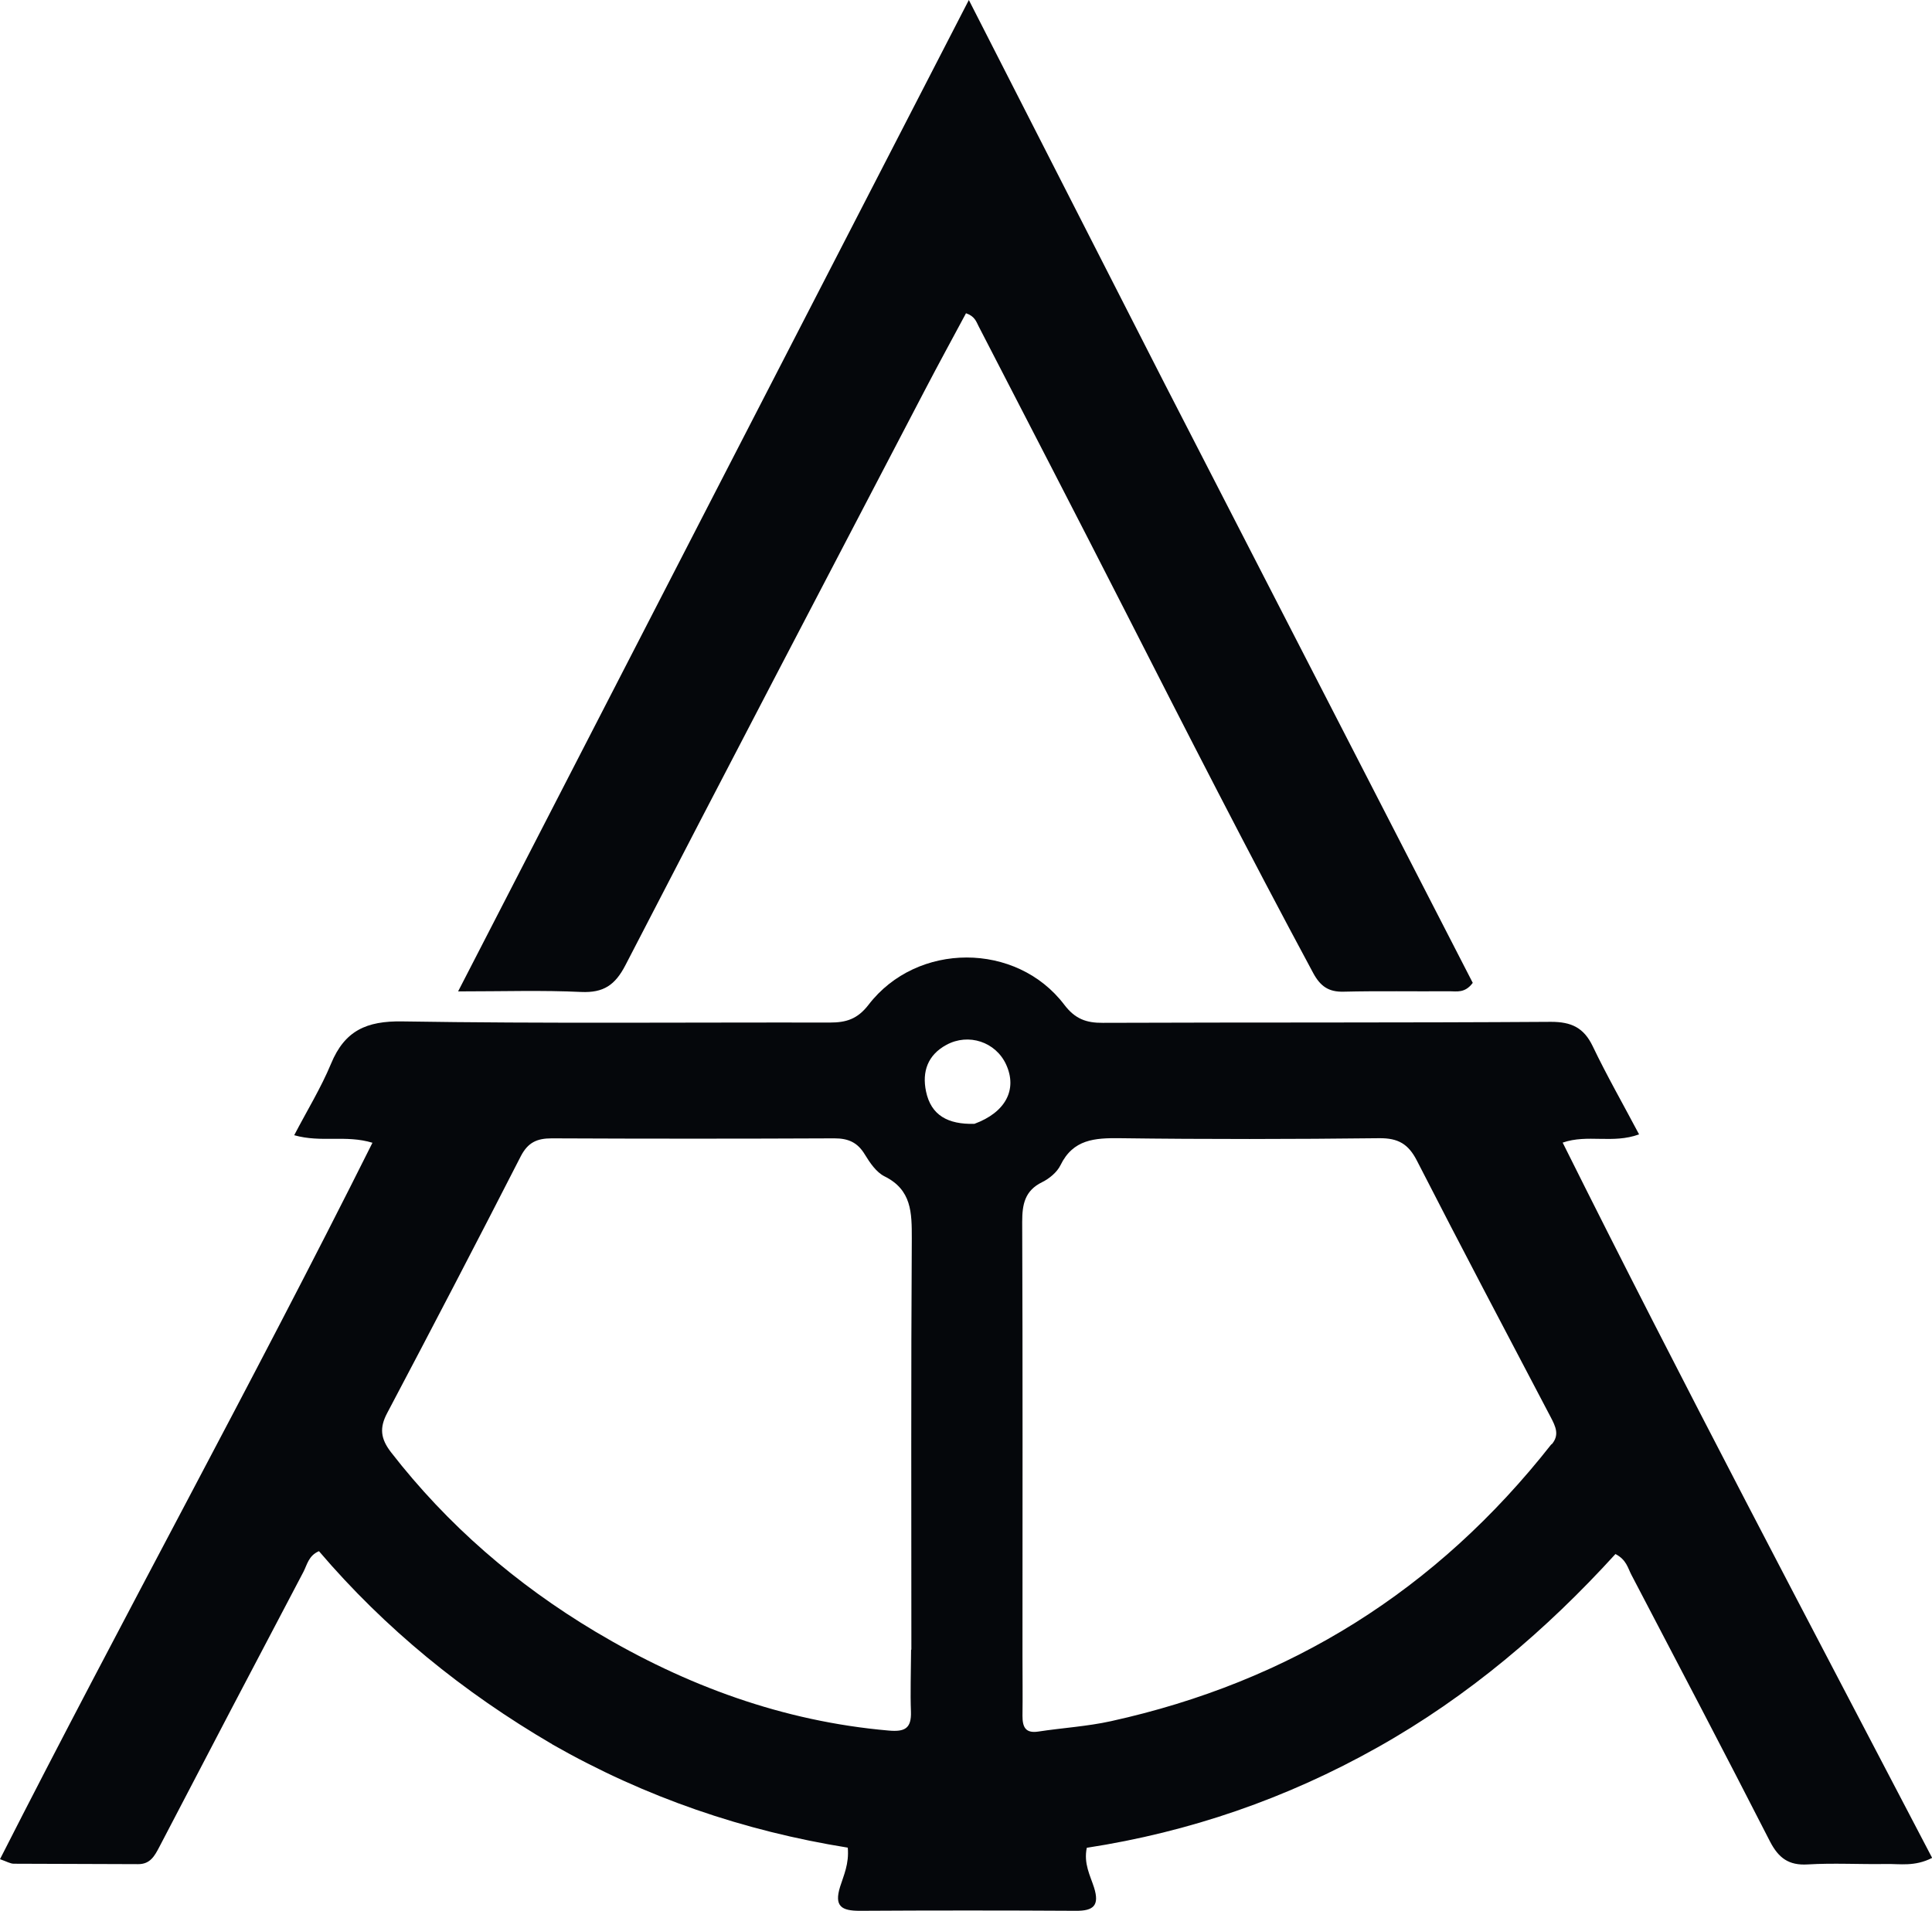
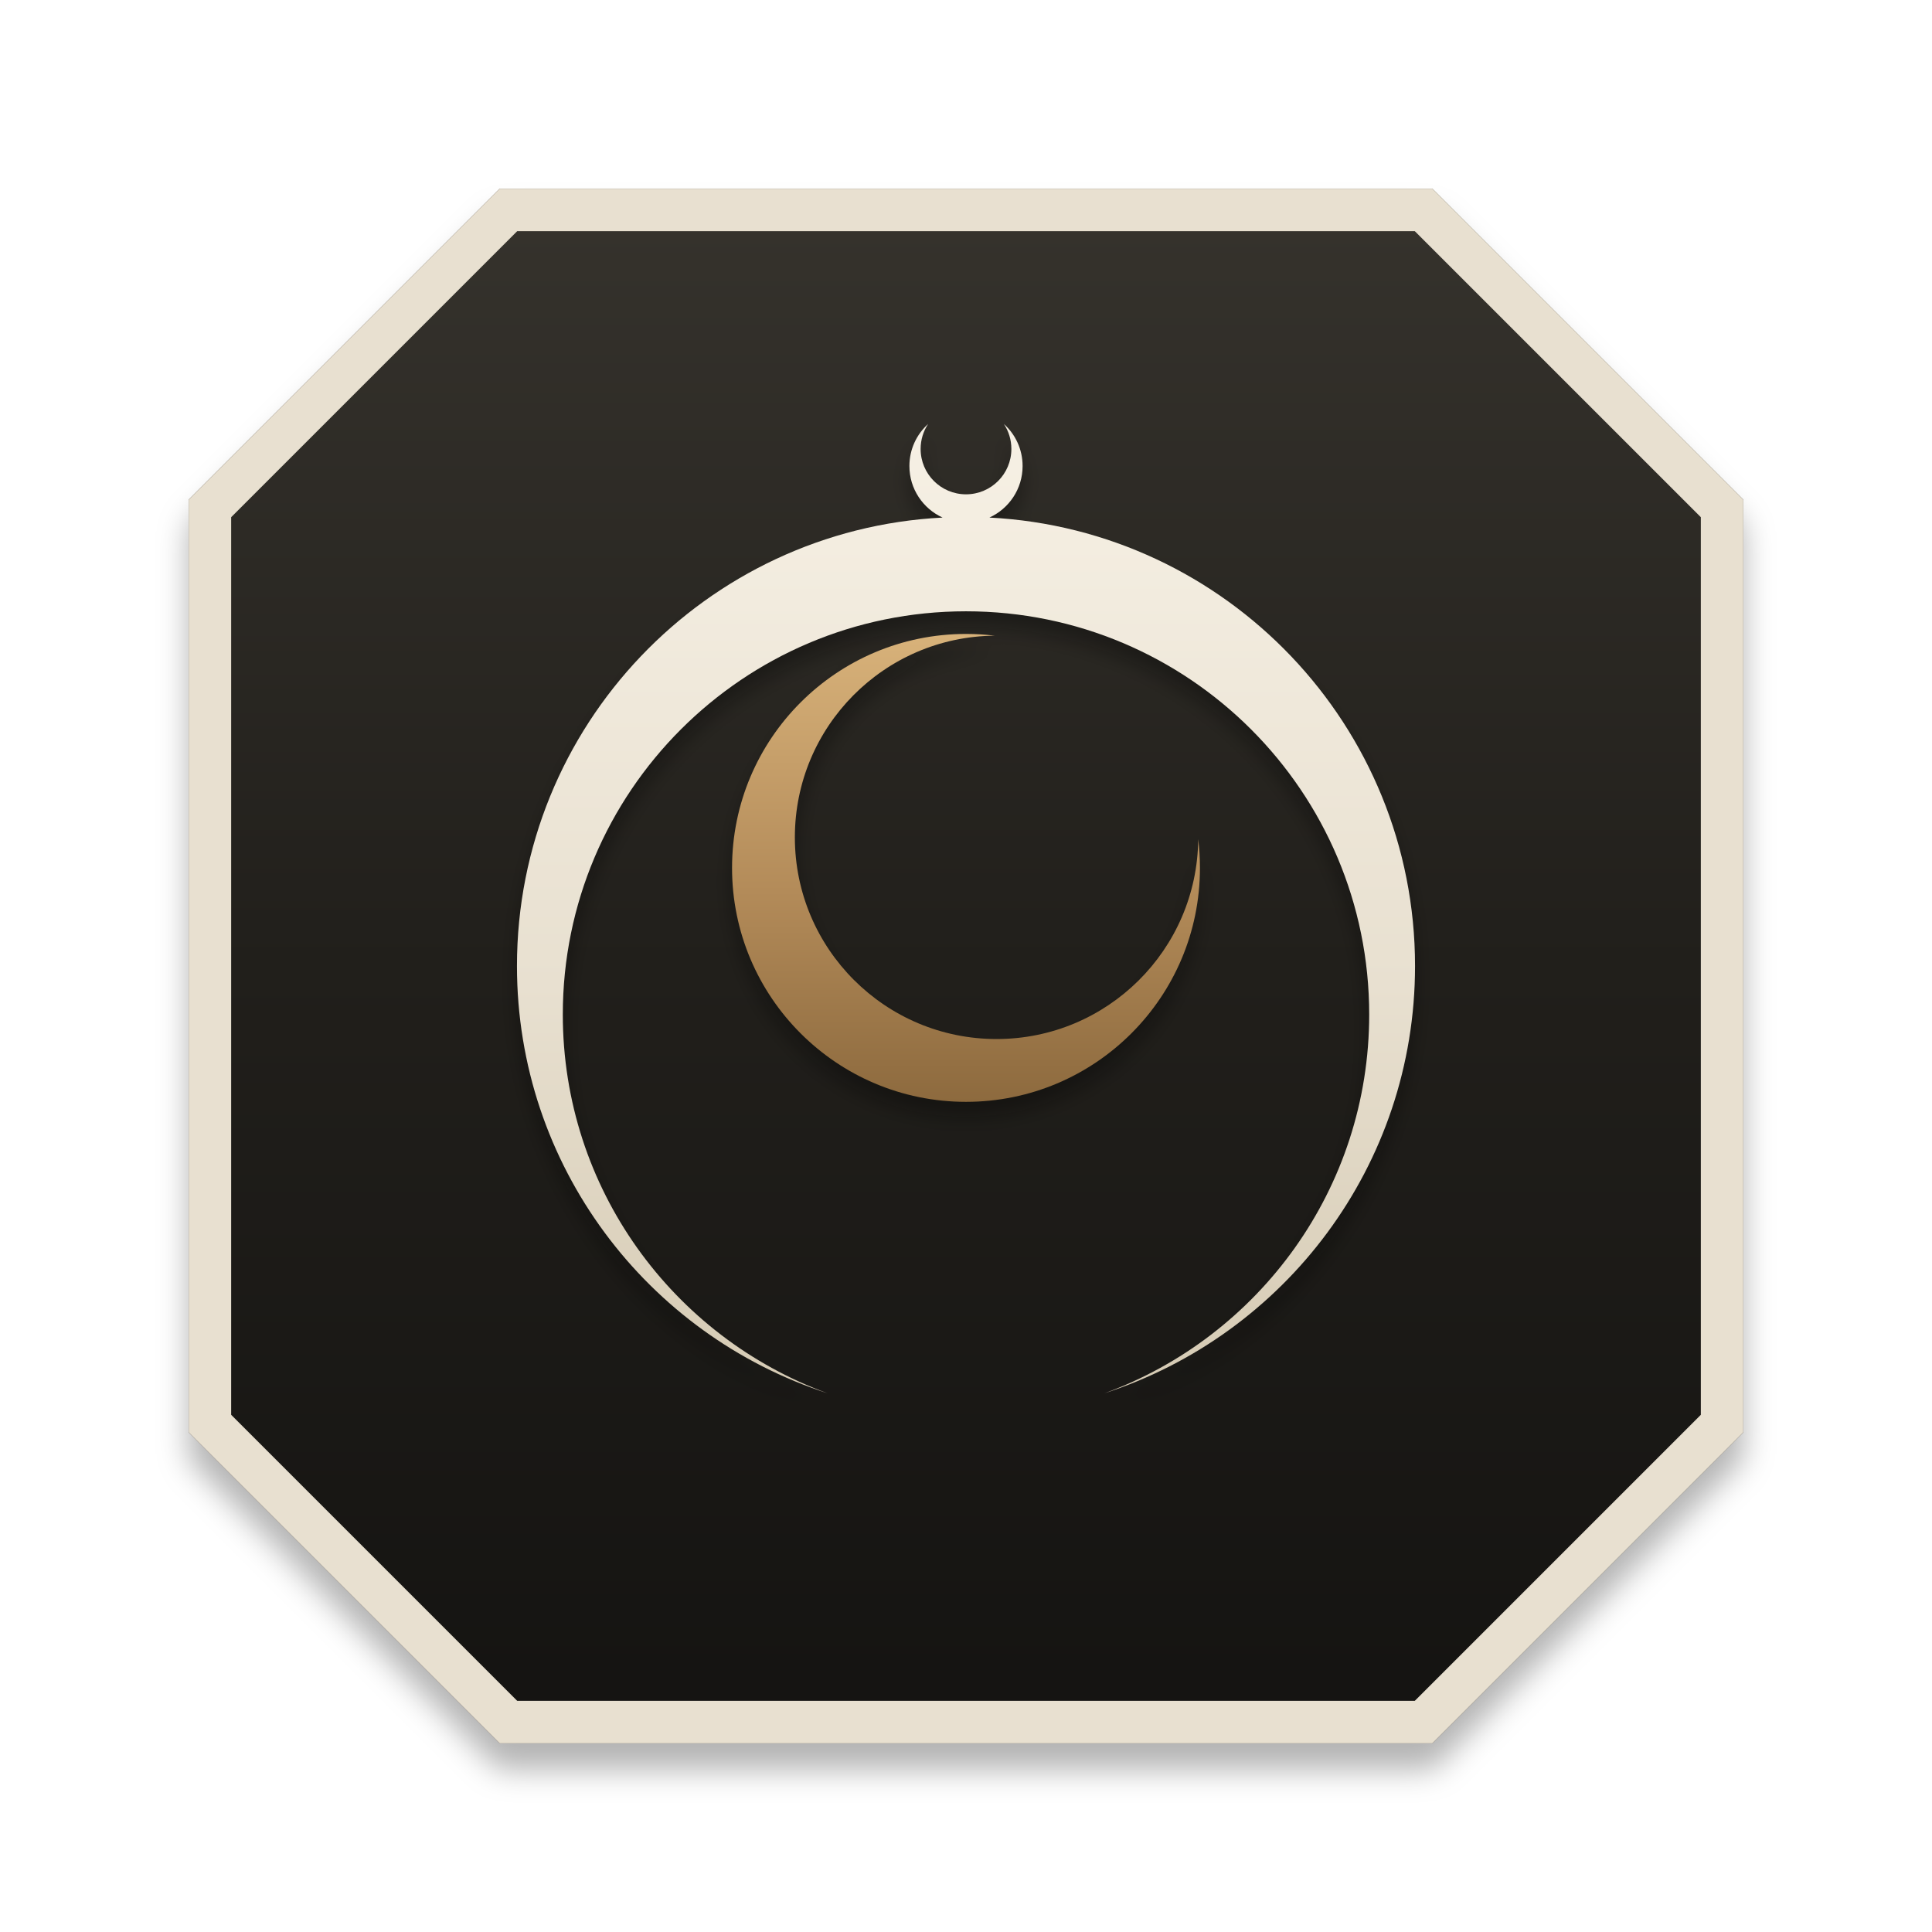
- <svg xmlns="http://www.w3.org/2000/svg" viewBox="0 0 135.8 134.32">
-   <style>
-     path { fill: #05070b; }
-     @media (prefers-color-scheme: dark) {
-       path { fill: #f0f3f6; }
-     }
-   </style>
-   <path d="M38.83,122.62c-6.28-3.67-11.77-8.14-16.41-13.58-.73.31-.83.95-1.09,1.45-3.39,6.43-6.76,12.87-10.12,19.32-.34.65-.65,1.24-1.51,1.23-2.91-.02-5.82-.01-8.73-.03-.24,0-.49-.15-.97-.32,8.59-16.9,17.7-33.39,26.18-50.36-1.88-.57-3.59.01-5.5-.53.9-1.73,1.88-3.32,2.59-5.03.96-2.32,2.49-3.01,5-2.97,10.02.16,20.04.06,30.06.08,1.15,0,1.94-.24,2.72-1.25,3.4-4.43,10.4-4.43,13.76,0,.76,1,1.55,1.28,2.71,1.27,10.5-.04,21,0,31.5-.07,1.42,0,2.3.4,2.93,1.71.99,2.07,2.13,4.06,3.26,6.2-1.85.68-3.62-.03-5.37.58,8.43,16.92,17.23,33.54,25.97,50.28-1.23.63-2.27.41-3.26.43-1.83.03-3.67-.08-5.49.03-1.33.08-2.04-.45-2.64-1.6-3.21-6.28-6.49-12.53-9.76-18.78-.24-.46-.34-1.04-1.11-1.44-4.85,5.33-10.34,10.01-16.72,13.59-6.4,3.6-13.22,5.95-20.44,7.06-.23,1.11.24,1.95.51,2.79.4,1.27-.04,1.65-1.28,1.64-5.06-.03-10.13-.03-15.19,0-1.27,0-1.81-.31-1.38-1.69.25-.8.64-1.6.54-2.75-7.28-1.17-14.21-3.52-20.77-7.26M109.06,101.54c.58-.66.28-1.27-.06-1.92-3.15-6-6.32-12-9.41-18.04-.6-1.17-1.32-1.58-2.63-1.57-6.08.07-12.17.08-18.25,0-1.76-.02-3.28.07-4.17,1.9-.24.49-.78.94-1.29,1.19-1.22.6-1.4,1.56-1.4,2.79.04,10.17.02,20.35.02,30.52,0,1.4.02,2.8,0,4.2,0,.77.19,1.25,1.11,1.11,1.7-.26,3.43-.36,5.11-.73,12.56-2.77,22.86-9.16,30.96-19.47M64.06,115.97c0-9.64-.03-19.28.03-28.92,0-1.8,0-3.41-1.92-4.36-.58-.29-1.03-.96-1.39-1.55-.51-.84-1.16-1.12-2.13-1.12-6.62.03-13.25.03-19.87,0-1.04,0-1.67.29-2.17,1.25-3.09,6.04-6.22,12.05-9.39,18.05-.56,1.05-.47,1.81.26,2.76,3.98,5.13,8.81,9.29,14.36,12.61,6.37,3.8,13.18,6.31,20.63,6.96,1.13.1,1.6-.15,1.56-1.33-.05-1.34,0-2.69.01-4.36M68.49,79c2.18-.8,3.04-2.4,2.23-4.17-.73-1.59-2.64-2.23-4.2-1.38-1.31.71-1.72,1.88-1.43,3.27.35,1.68,1.54,2.33,3.4,2.28Z" />
-   <path d="M81.83,26.91c7.28,14.16,14.51,28.21,21.69,42.18-.55.74-1.13.59-1.64.59-2.48.02-4.96-.03-7.43.03-1.06.03-1.64-.38-2.14-1.3-4.54-8.44-8.9-16.97-13.25-25.51-3.4-6.67-6.84-13.31-10.27-19.96-.17-.33-.27-.71-.89-.92-.96,1.79-1.95,3.6-2.91,5.44-7.03,13.46-14.06,26.9-21.03,40.39-.72,1.39-1.53,1.95-3.11,1.88-2.72-.13-5.46-.04-8.65-.04C44.22,46.35,56.04,23.39,68.1,0c4.69,9.2,9.18,18,13.73,26.91Z" />
+ <svg xmlns="http://www.w3.org/2000/svg" width="1024" height="1024" viewBox="0 0 1024 1024">
+   <defs>
+     <filter id="filter-1" filterUnits="userSpaceOnUse" x="60" y="60" width="904" height="904" data-vc-blend="multiply" color-interpolation-filters="sRGB">
+       <feGaussianBlur in="SourceAlpha" stdDeviation="8" />
+       <feOffset dx="0" dy="14" result="shadow" />
+       <feFlood flood-color="#000000" flood-opacity="0.3" />
+       <feComposite in2="shadow" operator="in" result="paint" />
+       <feMerge>
+         <feMergeNode in="paint" />
+         <feMergeNode in="SourceGraphic" />
+       </feMerge>
+     </filter>
+     <linearGradient id="linear-gradient-1" x1="512" y1="100" x2="512" y2="924" gradientUnits="userSpaceOnUse">
+       <stop offset="0" stop-color="#36332d" />
+       <stop offset="0.5" stop-color="#211f1b" />
+       <stop offset="1" stop-color="#141311" />
+     </linearGradient>
+     <filter id="filter-2" filterUnits="userSpaceOnUse" x="249" y="199.712" width="526" height="563.751" data-vc-blend="multiply" color-interpolation-filters="sRGB">
+       <feGaussianBlur in="SourceAlpha" stdDeviation="5" />
+       <feOffset dx="0" dy="8" result="shadow" />
+       <feFlood flood-color="#050403" flood-opacity="0.35" />
+       <feComposite in2="shadow" operator="in" result="paint" />
+       <feMerge>
+         <feMergeNode in="paint" />
+         <feMergeNode in="SourceGraphic" />
+       </feMerge>
+     </filter>
+     <linearGradient id="linear-gradient-2" x1="512" y1="230" x2="512" y2="815" gradientUnits="userSpaceOnUse">
+       <stop offset="0" stop-color="#f6f0e4" />
+       <stop offset="0.5" stop-color="#e8e0d0" />
+       <stop offset="1" stop-color="#cfc3aa" />
+     </linearGradient>
+     <linearGradient id="linear-gradient-3" x1="512" y1="336" x2="512" y2="584" gradientUnits="userSpaceOnUse">
+       <stop offset="0" stop-color="#d8b27a" />
+       <stop offset="0.55" stop-color="#b38b59" />
+       <stop offset="1" stop-color="#8d6a3e" />
+     </linearGradient>
+   </defs>
+   <g id="Astrolabe_app_icon" data-name="Astrolabe app icon">
+     <g filter="url(#filter-1)">
+       <path id="Tile" d="M264.8 100 L759.2 100 L924 264.8 L924 759.2 L759.2 924 L264.8 924 L100 759.2 L100 264.8 Z" fill="url(#linear-gradient-1)" />
+     </g>
+     <path id="Border" d="M269.465 111.261 L754.535 111.261 L912.739 269.465 L912.739 754.535 L754.535 912.739 L269.465 912.739 L111.261 754.535 L111.261 269.465 Z" fill="none" stroke="#e8e0d0" stroke-width="22.523" />
+     <g filter="url(#filter-2)">
+       <g id="Astrolabe">
+         <g>
+           <path id="Mater" d="M482 247 C482 238.154 485.828 230.203 491.919 224.712 C489.411 228.509 487.95 233.059 487.95 237.95 C487.95 251.233 498.718 262 512 262 C525.282 262 536.05 251.233 536.05 237.95 C536.05 233.059 534.589 228.509 532.081 224.712 C538.172 230.203 542 238.154 542 247 C542 259.14 534.789 269.596 524.416 274.318 C650.089 280.777 750 384.721 750 512 C750 617.827 680.93 707.521 585.411 738.463 C667.274 708.52 725.703 629.935 725.703 537.703 C725.703 419.678 630.025 324 512 324 C393.975 324 298.297 419.678 298.297 537.703 C298.297 629.935 356.726 708.52 438.589 738.463 C343.07 707.521 274 617.827 274 512 C274 384.721 373.911 280.777 499.584 274.318 C489.211 269.596 482 259.14 482 247 Z" fill="url(#linear-gradient-2)" />
+           <path id="Ecliptic_ring" data-name="Ecliptic ring" d="M388 460 C388 391.517 443.517 336 512 336 C517.149 336 522.224 336.314 527.208 336.923 C468.624 337.45 421.295 385.104 421.295 443.812 C421.295 502.848 469.152 550.705 528.188 550.705 C586.896 550.705 634.55 503.376 635.077 444.792 C635.686 449.776 636 454.851 636 460 C636 528.483 580.483 584 512 584 C443.517 584 388 528.483 388 460 Z" fill="url(#linear-gradient-3)" />
+         </g>
+       </g>
+     </g>
+   </g>
</svg>
